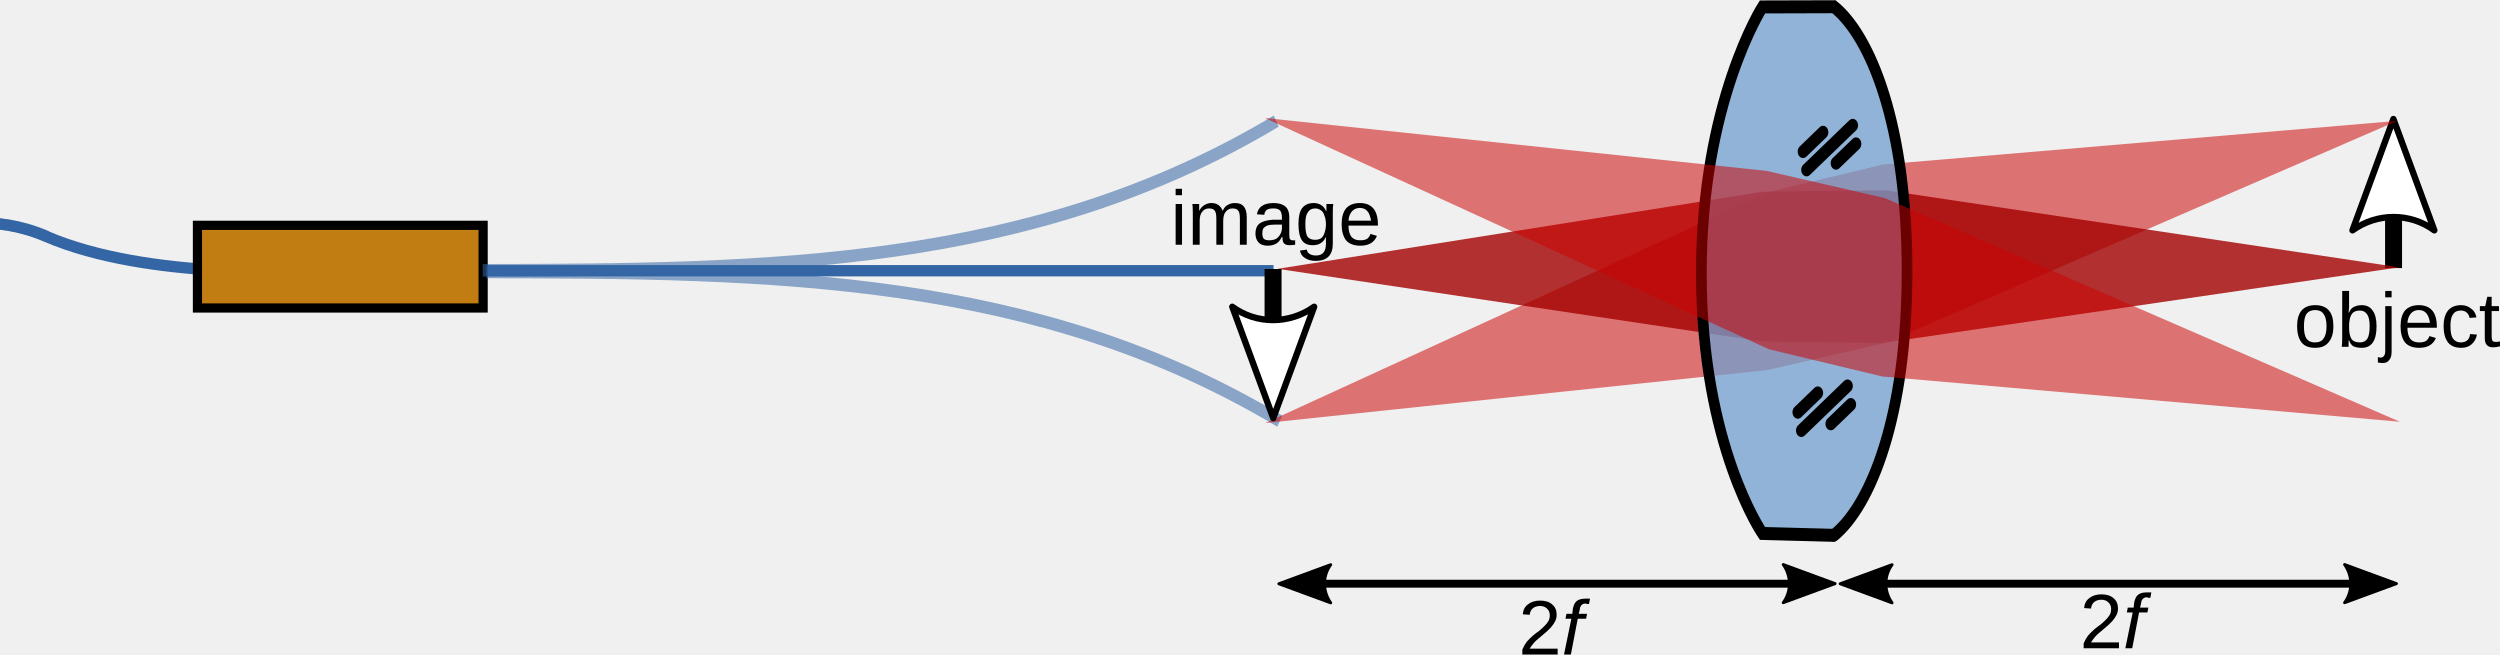
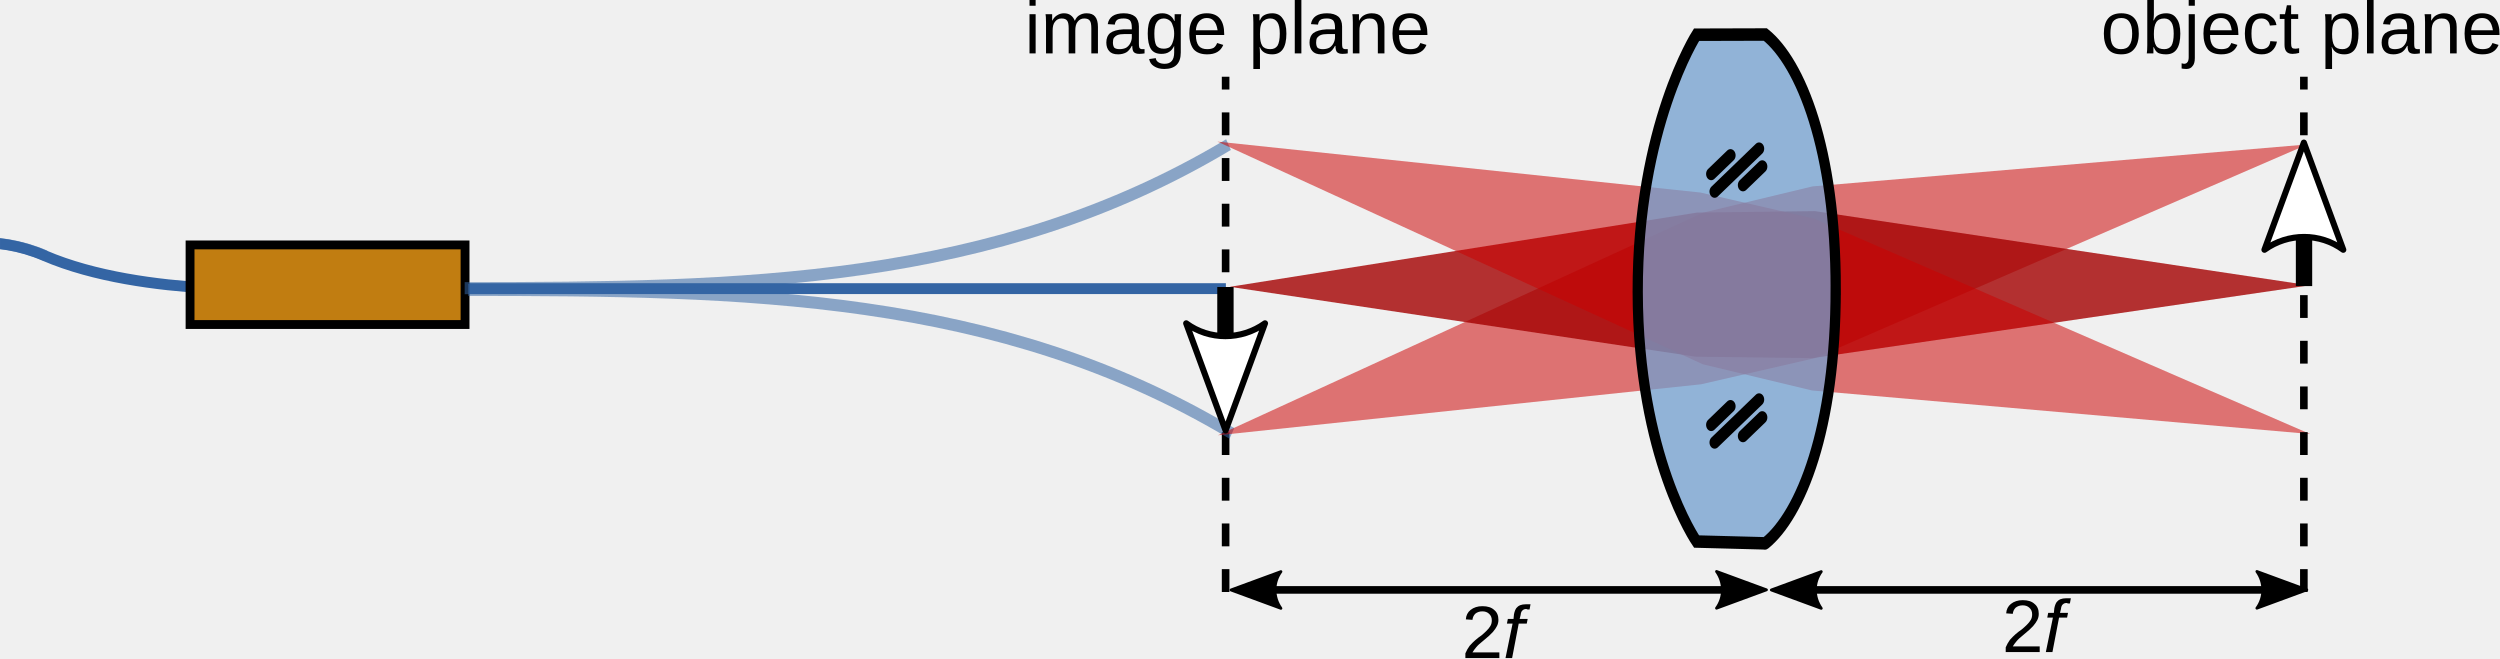
- <svg xmlns="http://www.w3.org/2000/svg" width="79.661mm" height="20.856mm" viewBox="0 0 79.661 20.856" version="1.1" id="svg9021">
+ <svg xmlns="http://www.w3.org/2000/svg" width="82.757mm" height="21.784mm" viewBox="0 0 82.757 21.784" version="1.1" id="svg9021">
  <defs id="defs9015">
    <marker style="overflow:visible" id="marker7750-1-3" refX="0" refY="0" orient="auto">
      <path transform="scale(-0.6)" d="M 8.719,4.034 -2.207,0.016 8.719,-4.002 c -1.745,2.372 -1.735,5.617 -6e-7,8.035 z" style="fill:#ffffff;fill-opacity:1;fill-rule:evenodd;stroke:#000000;stroke-width:0.625;stroke-linejoin:round;stroke-opacity:1" id="path7752-3-1" />
    </marker>
    <marker style="overflow:visible" id="marker7750-1" refX="0" refY="0" orient="auto">
      <path transform="scale(-0.6)" d="M 8.719,4.034 -2.207,0.016 8.719,-4.002 c -1.745,2.372 -1.735,5.617 -6e-7,8.035 z" style="fill:#ffffff;fill-opacity:1;fill-rule:evenodd;stroke:#000000;stroke-width:0.625;stroke-linejoin:round;stroke-opacity:1" id="path7752-3" />
    </marker>
    <marker orient="auto" refY="0" refX="0" id="Arrow2Mstart-1-9" style="overflow:visible">
      <path id="path8431-8-2" style="fill:#000000;fill-opacity:1;fill-rule:evenodd;stroke:#000000;stroke-width:0.625;stroke-linejoin:round;stroke-opacity:1" d="M 8.719,4.034 -2.207,0.016 8.719,-4.002 c -1.745,2.372 -1.735,5.617 -6e-7,8.035 z" transform="scale(0.6)" />
    </marker>
    <marker orient="auto" refY="0" refX="0" id="Arrow2Mend-6-7-7" style="overflow:visible">
      <path id="path8434-5-25-8" style="fill:#000000;fill-opacity:1;fill-rule:evenodd;stroke:#000000;stroke-width:0.625;stroke-linejoin:round;stroke-opacity:1" d="M 8.719,4.034 -2.207,0.016 8.719,-4.002 c -1.745,2.372 -1.735,5.617 -6e-7,8.035 z" transform="scale(-0.6)" />
    </marker>
    <marker orient="auto" refY="0" refX="0" id="Arrow2Mend-6-7-7-7" style="overflow:visible">
      <path id="path8434-5-25-8-8" style="fill:#000000;fill-opacity:1;fill-rule:evenodd;stroke:#000000;stroke-width:0.625;stroke-linejoin:round;stroke-opacity:1" d="M 8.719,4.034 -2.207,0.016 8.719,-4.002 c -1.745,2.372 -1.735,5.617 -6e-7,8.035 z" transform="scale(-0.6)" />
    </marker>
    <marker orient="auto" refY="0" refX="0" id="Arrow2Mstart-1-9-1" style="overflow:visible">
      <path id="path8431-8-2-1" style="fill:#000000;fill-opacity:1;fill-rule:evenodd;stroke:#000000;stroke-width:0.625;stroke-linejoin:round;stroke-opacity:1" d="M 8.719,4.034 -2.207,0.016 8.719,-4.002 c -1.745,2.372 -1.735,5.617 -6e-7,8.035 z" transform="scale(0.6)" />
    </marker>
    <marker orient="auto" refY="0" refX="0" id="Arrow2Mend-6-7-7-6" style="overflow:visible">
      <path id="path8434-5-25-8-9" style="fill:#000000;fill-opacity:1;fill-rule:evenodd;stroke:#000000;stroke-width:0.625;stroke-linejoin:round;stroke-opacity:1" d="M 8.719,4.034 -2.207,0.016 8.719,-4.002 c -1.745,2.372 -1.735,5.617 -6e-7,8.035 z" transform="scale(-0.6)" />
    </marker>
    <clipPath clipPathUnits="userSpaceOnUse" id="clipPath12200">
      <rect style="opacity:0.8;fill:#cc0000;fill-opacity:1;fill-rule:evenodd;stroke:none;stroke-width:0.2;stroke-linecap:round;stroke-linejoin:round;stroke-miterlimit:4;stroke-dasharray:none;stroke-dashoffset:0;stroke-opacity:1" id="rect12202" width="80.261" height="21.983" x="0.094" y="266.972" />
    </clipPath>
    <clipPath clipPathUnits="userSpaceOnUse" id="clipPath12204">
      <rect style="opacity:0.8;fill:#cc0000;fill-opacity:1;fill-rule:evenodd;stroke:none;stroke-width:0.2;stroke-linecap:round;stroke-linejoin:round;stroke-miterlimit:4;stroke-dasharray:none;stroke-dashoffset:0;stroke-opacity:1" id="rect12206" width="80.261" height="21.983" x="0.094" y="266.972" />
    </clipPath>
    <clipPath clipPathUnits="userSpaceOnUse" id="clipPath12208">
      <rect style="opacity:0.8;fill:#cc0000;fill-opacity:1;fill-rule:evenodd;stroke:none;stroke-width:0.2;stroke-linecap:round;stroke-linejoin:round;stroke-miterlimit:4;stroke-dasharray:none;stroke-dashoffset:0;stroke-opacity:1" id="rect12210" width="80.261" height="21.983" x="0.094" y="266.972" />
    </clipPath>
    <clipPath clipPathUnits="userSpaceOnUse" id="clipPath12212">
      <rect style="opacity:0.8;fill:#cc0000;fill-opacity:1;fill-rule:evenodd;stroke:none;stroke-width:0.2;stroke-linecap:round;stroke-linejoin:round;stroke-miterlimit:4;stroke-dasharray:none;stroke-dashoffset:0;stroke-opacity:1" id="rect12214" width="80.261" height="21.983" x="0.094" y="266.972" />
    </clipPath>
    <clipPath clipPathUnits="userSpaceOnUse" id="clipPath12216">
      <rect style="opacity:0.8;fill:#cc0000;fill-opacity:1;fill-rule:evenodd;stroke:none;stroke-width:0.2;stroke-linecap:round;stroke-linejoin:round;stroke-miterlimit:4;stroke-dasharray:none;stroke-dashoffset:0;stroke-opacity:1" id="rect12218" width="80.261" height="21.983" x="0.094" y="266.972" />
    </clipPath>
    <clipPath clipPathUnits="userSpaceOnUse" id="clipPath12220">
      <rect style="opacity:0.8;fill:#cc0000;fill-opacity:1;fill-rule:evenodd;stroke:none;stroke-width:0.2;stroke-linecap:round;stroke-linejoin:round;stroke-miterlimit:4;stroke-dasharray:none;stroke-dashoffset:0;stroke-opacity:1" id="rect12222" width="80.261" height="21.983" x="0.094" y="266.972" />
    </clipPath>
    <clipPath clipPathUnits="userSpaceOnUse" id="clipPath12224">
      <rect style="opacity:0.8;fill:#cc0000;fill-opacity:1;fill-rule:evenodd;stroke:none;stroke-width:0.2;stroke-linecap:round;stroke-linejoin:round;stroke-miterlimit:4;stroke-dasharray:none;stroke-dashoffset:0;stroke-opacity:1" id="rect12226" width="80.261" height="21.983" x="0.094" y="266.972" />
    </clipPath>
    <clipPath clipPathUnits="userSpaceOnUse" id="clipPath12228">
      <rect style="opacity:0.8;fill:#cc0000;fill-opacity:1;fill-rule:evenodd;stroke:none;stroke-width:0.2;stroke-linecap:round;stroke-linejoin:round;stroke-miterlimit:4;stroke-dasharray:none;stroke-dashoffset:0;stroke-opacity:1" id="rect12230" width="181.278" height="40.791" x="-274.789" y="2669.986" />
    </clipPath>
    <clipPath clipPathUnits="userSpaceOnUse" id="clipPath12232">
      <rect style="opacity:0.8;fill:#cc0000;fill-opacity:1;fill-rule:evenodd;stroke:none;stroke-width:0.2;stroke-linecap:round;stroke-linejoin:round;stroke-miterlimit:4;stroke-dasharray:none;stroke-dashoffset:0;stroke-opacity:1" id="rect12234" width="80.261" height="21.983" x="0.094" y="266.972" />
    </clipPath>
    <clipPath clipPathUnits="userSpaceOnUse" id="clipPath12236">
      <rect style="opacity:0.8;fill:#cc0000;fill-opacity:1;fill-rule:evenodd;stroke:none;stroke-width:0.2;stroke-linecap:round;stroke-linejoin:round;stroke-miterlimit:4;stroke-dasharray:none;stroke-dashoffset:0;stroke-opacity:1" id="rect12238" width="80.261" height="21.983" x="0.094" y="266.972" />
    </clipPath>
    <clipPath clipPathUnits="userSpaceOnUse" id="clipPath12240">
      <rect style="opacity:0.8;fill:#cc0000;fill-opacity:1;fill-rule:evenodd;stroke:none;stroke-width:0.2;stroke-linecap:round;stroke-linejoin:round;stroke-miterlimit:4;stroke-dasharray:none;stroke-dashoffset:0;stroke-opacity:1" id="rect12242" width="80.261" height="21.983" x="0.094" y="266.972" />
    </clipPath>
    <clipPath clipPathUnits="userSpaceOnUse" id="clipPath12244">
      <rect style="opacity:0.8;fill:#cc0000;fill-opacity:1;fill-rule:evenodd;stroke:none;stroke-width:0.2;stroke-linecap:round;stroke-linejoin:round;stroke-miterlimit:4;stroke-dasharray:none;stroke-dashoffset:0;stroke-opacity:1" id="rect12246" width="80.261" height="21.983" x="0.094" y="266.972" />
    </clipPath>
    <clipPath clipPathUnits="userSpaceOnUse" id="clipPath12248">
      <rect style="opacity:0.8;fill:#cc0000;fill-opacity:1;fill-rule:evenodd;stroke:none;stroke-width:0.2;stroke-linecap:round;stroke-linejoin:round;stroke-miterlimit:4;stroke-dasharray:none;stroke-dashoffset:0;stroke-opacity:1" id="rect12250" width="265.376" height="53.704" x="186.561" y="-272.657" transform="scale(1,-1)" />
    </clipPath>
    <clipPath clipPathUnits="userSpaceOnUse" id="clipPath12252">
      <rect style="opacity:0.8;fill:#cc0000;fill-opacity:1;fill-rule:evenodd;stroke:none;stroke-width:0.2;stroke-linecap:round;stroke-linejoin:round;stroke-miterlimit:4;stroke-dasharray:none;stroke-dashoffset:0;stroke-opacity:1" id="rect12254" width="80.261" height="21.983" x="0.094" y="266.972" />
    </clipPath>
    <clipPath clipPathUnits="userSpaceOnUse" id="clipPath12256">
      <rect style="opacity:0.8;fill:#cc0000;fill-opacity:1;fill-rule:evenodd;stroke:none;stroke-width:0.2;stroke-linecap:round;stroke-linejoin:round;stroke-miterlimit:4;stroke-dasharray:none;stroke-dashoffset:0;stroke-opacity:1" id="rect12258" width="80.261" height="21.983" x="0.094" y="266.972" />
    </clipPath>
    <clipPath clipPathUnits="userSpaceOnUse" id="clipPath12260">
      <rect style="opacity:0.8;fill:#cc0000;fill-opacity:1;fill-rule:evenodd;stroke:none;stroke-width:0.2;stroke-linecap:round;stroke-linejoin:round;stroke-miterlimit:4;stroke-dasharray:none;stroke-dashoffset:0;stroke-opacity:1" id="rect12262" width="80.261" height="21.983" x="0.094" y="266.972" />
    </clipPath>
+     <marker orient="auto" refY="0" refX="0" id="Arrow2Mend-6-7-7-9" style="overflow:visible">
+       <path id="path8434-5-25-8-96" style="fill:#000000;fill-opacity:1;fill-rule:evenodd;stroke:#000000;stroke-width:0.625;stroke-linejoin:round;stroke-opacity:1" d="M 8.719,4.034 -2.207,0.016 8.719,-4.002 c -1.745,2.372 -1.735,5.617 -6e-7,8.035 z" transform="scale(-0.6)" />
+     </marker>
+     <clipPath clipPathUnits="userSpaceOnUse" id="clipPath12208-2">
+       <rect style="opacity:0.8;fill:#cc0000;fill-opacity:1;fill-rule:evenodd;stroke:none;stroke-width:0.2;stroke-linecap:round;stroke-linejoin:round;stroke-miterlimit:4;stroke-dasharray:none;stroke-dashoffset:0;stroke-opacity:1" id="rect12210-0" width="80.261" height="21.983" x="0.094" y="266.972" />
+     </clipPath>
+     <clipPath clipPathUnits="userSpaceOnUse" id="clipPath12208-2-6">
+       <rect style="opacity:0.8;fill:#cc0000;fill-opacity:1;fill-rule:evenodd;stroke:none;stroke-width:0.2;stroke-linecap:round;stroke-linejoin:round;stroke-miterlimit:4;stroke-dasharray:none;stroke-dashoffset:0;stroke-opacity:1" id="rect12210-0-7" width="80.261" height="21.983" x="0.094" y="266.972" />
+     </clipPath>
  </defs>
-   <g id="layer1" transform="translate(-0.09354433,-267.8078)">
+   <g id="layer1" transform="translate(-0.09354433,-266.8795)">
+     <path transform="rotate(-90,40.95547,286.6977)" id="path8401-2-0-3-9" d="M 41.177,286.407 H 58.234" style="fill:none;fill-rule:evenodd;stroke:#000000;stroke-width:0.252;stroke-linecap:butt;stroke-linejoin:miter;stroke-miterlimit:4;stroke-dasharray:0.756, 0.756;stroke-dashoffset:0;stroke-opacity:1" clip-path="url(#clipPath12208-2)" />
    <path id="path14310-6-8" d="M 40.674,276.434 H 9.945 c 0,0 -5.1,0.319 -8.378,-1.093 -3.278,-1.412 -6.329,1.093 -6.329,1.093" style="fill:none;fill-rule:evenodd;stroke:#3465a4;stroke-width:0.361px;stroke-linecap:butt;stroke-linejoin:miter;stroke-opacity:1" clip-path="url(#clipPath12260)" />
    <path id="path14310-6-6-5" d="m 1.589,275.34 c -3.279,-1.412 -6.329,1.093 -6.329,1.093" style="fill:none;fill-rule:evenodd;stroke:#3465a4;stroke-width:0.361px;stroke-linecap:butt;stroke-linejoin:miter;stroke-opacity:0.525" clip-path="url(#clipPath12256)" />
    <rect y="274.987" x="6.385" height="2.635" width="9.103" id="rect12716-2-4-4" style="opacity:1;fill:#c17d11;fill-opacity:1;stroke:#000000;stroke-width:0.293;stroke-linejoin:miter;stroke-miterlimit:4;stroke-dasharray:none;stroke-dashoffset:0;stroke-opacity:1" clip-path="url(#clipPath12252)" />
    <g id="g8311-6-5" transform="matrix(0.3024424,0,0,-0.4093369,-56.33044,378.5807)" style="stroke-width:1.025" clip-path="url(#clipPath12248)">
      <g id="g6653" transform="matrix(2.137211,0,0,1.962338,-270.5324,-240.4562)" style="stroke-width:0.514">
        <g id="g6658" transform="matrix(1,0,0,0.9365088,0,15.85278)" style="stroke-width:0.531">
          <g style="stroke-width:0.531" transform="matrix(1,0,0,-1,-58.86918,499.3694)" id="g8311-9">
            <path style="fill:none;fill-rule:evenodd;stroke:#3465a4;stroke-width:0.531;stroke-linecap:butt;stroke-linejoin:miter;stroke-miterlimit:4;stroke-dasharray:none;stroke-opacity:0.545" d="m 296.54,249.648 c 14.13,-0.014 27.102,-0.134 39.117,-6.318" id="path8294-4" />
          </g>
          <path style="fill:none;fill-rule:evenodd;stroke:#3465a4;stroke-width:0.531;stroke-linecap:butt;stroke-linejoin:miter;stroke-miterlimit:4;stroke-dasharray:none;stroke-opacity:0.545" d="m 237.845,249.648 c 14.13,-0.014 27.102,-0.134 39.117,-6.318" id="path8294-1-0" />
        </g>
      </g>
    </g>
-     <path id="path11220-3-8-6" d="M 76.363,276.35 V 272.317" style="fill:#ffffff;fill-rule:evenodd;stroke:#000000;stroke-width:0.541;stroke-linecap:butt;stroke-linejoin:miter;stroke-miterlimit:4;stroke-dasharray:none;stroke-opacity:1;marker-end:url(#marker7750-1)" clip-path="url(#clipPath12244)" />
    <path style="opacity:1;fill:#cc0000;fill-opacity:0.525;fill-rule:evenodd;stroke:none;stroke-width:0.265px;stroke-linecap:butt;stroke-linejoin:miter;stroke-opacity:1" d="m 40.41,281.288 16.07,-7.371 3.611,-0.867 16.39,-1.391 -16.311,7.075 -3.77,0.867 z" id="path7128" clip-path="url(#clipPath12240)" />
    <path style="opacity:0.8;fill:#a40000;fill-opacity:1;fill-rule:evenodd;stroke:none;stroke-width:0.265px;stroke-linecap:butt;stroke-linejoin:miter;stroke-opacity:1" d="m 40.804,276.374 15.464,-2.457 3.907,-0.048 16.368,2.457 -16.45,2.409 -3.866,-0.048 z" id="path7157" clip-path="url(#clipPath12236)" />
    <path id="path11220-3-8-6-9" d="m 40.659,276.38 v 4.033" style="fill:#ffffff;fill-rule:evenodd;stroke:#000000;stroke-width:0.541;stroke-linecap:butt;stroke-linejoin:miter;stroke-miterlimit:4;stroke-dasharray:none;stroke-opacity:1;marker-end:url(#marker7750-1-3)" clip-path="url(#clipPath12232)" />
-     <g transform="matrix(0.44275,0,0,0.5389148,121.7565,-1171.922)" id="g11658-8-5" style="fill:#729fcf;stroke-width:0.768;stroke-miterlimit:4;stroke-dasharray:none" clip-path="url(#clipPath12228)">
-       <g id="g11660-3-6" transform="matrix(0.8927396,0,0,0.8927396,-2215.296,1221.323)" style="fill:#729fcf;stroke-width:0.86;stroke-miterlimit:4;stroke-dasharray:none">
-         <path style="font-style:normal;font-variant:normal;font-weight:normal;font-stretch:normal;font-size:10px;font-family:'Myriad Pro';-inkscape-font-specification:'Myriad Pro';display:inline;fill:#729fcf;fill-opacity:0.749;fill-rule:nonzero;stroke:#000000;stroke-width:0.86;stroke-linecap:butt;stroke-linejoin:miter;stroke-miterlimit:4;stroke-dasharray:none;stroke-dashoffset:0;stroke-opacity:1" d="m 2327.394,1642.398 c 0,-9.662 -2.95,-15.562 -5.896,-17.501 v 0 l -5.761,0.014 c 0,0 -4.951,6.341 -4.926,17.698 0.025,11.357 4.926,17.173 4.926,17.173 l 5.605,0.122 c 0.049,0 0.129,0.024 0.155,0 2.946,-1.952 5.896,-7.845 5.896,-17.506 z" id="path11662-8-7" />
-         <g transform="translate(84.62713,-11.36782)" id="g11664-5-79" style="fill:#729fcf;stroke-width:0.86;stroke-miterlimit:4;stroke-dasharray:none">
-           <path id="path11666-9-3" d="m 2235.991,1644.58 -1.612,1.278" style="fill:#729fcf;stroke:#000000;stroke-width:0.86;stroke-linecap:round;stroke-linejoin:miter;stroke-miterlimit:4;stroke-dasharray:none;stroke-dashoffset:0;stroke-opacity:1" />
-           <path id="path11668-4-4" d="m 2238.385,1644.12 -3.721,2.949" style="fill:#729fcf;stroke:#000000;stroke-width:0.86;stroke-linecap:round;stroke-linejoin:miter;stroke-miterlimit:4;stroke-dasharray:none;stroke-dashoffset:0;stroke-opacity:1" />
-           <path id="path11670-7-0" d="m 2238.65,1645.348 -1.612,1.278" style="fill:#729fcf;stroke:#000000;stroke-width:0.86;stroke-linecap:round;stroke-linejoin:miter;stroke-miterlimit:4;stroke-dasharray:none;stroke-dashoffset:0;stroke-opacity:1" />
-         </g>
-         <g transform="translate(84.2061,5.894427)" id="g11672-0-6" style="fill:#729fcf;stroke-width:0.86;stroke-miterlimit:4;stroke-dasharray:none">
-           <path style="fill:#729fcf;stroke:#000000;stroke-width:0.86;stroke-linecap:round;stroke-linejoin:miter;stroke-miterlimit:4;stroke-dasharray:none;stroke-dashoffset:0;stroke-opacity:1" d="m 2235.991,1644.58 -1.612,1.278" id="path11674-9-0" />
-           <path style="fill:#729fcf;stroke:#000000;stroke-width:0.86;stroke-linecap:round;stroke-linejoin:miter;stroke-miterlimit:4;stroke-dasharray:none;stroke-dashoffset:0;stroke-opacity:1" d="m 2238.385,1644.12 -3.721,2.949" id="path11676-0-9" />
-           <path style="fill:#729fcf;stroke:#000000;stroke-width:0.86;stroke-linecap:round;stroke-linejoin:miter;stroke-miterlimit:4;stroke-dasharray:none;stroke-dashoffset:0;stroke-opacity:1" d="m 2238.65,1645.348 -1.612,1.278" id="path11678-7-5" />
-         </g>
-       </g>
-     </g>
    <path style="opacity:1;fill:#cc0000;fill-opacity:0.525;fill-rule:evenodd;stroke:none;stroke-width:0.265px;stroke-linecap:butt;stroke-linejoin:miter;stroke-opacity:1" d="m 40.393,271.567 16.07,7.371 3.611,0.867 16.492,1.442 -16.413,-7.127 -3.77,-0.867 z" id="path7128-8" clip-path="url(#clipPath12224)" />
-     <text id="text11618-9-6-7-1-5-7" y="278.86" x="73.178" style="font-style:normal;font-variant:normal;font-weight:normal;font-stretch:normal;font-size:3.606px;line-height:119%;font-family:Arial;-inkscape-font-specification:'Arial, Normal';text-align:start;letter-spacing:0px;word-spacing:0px;writing-mode:lr-tb;text-anchor:start;fill:#000000;fill-opacity:1;stroke:none;stroke-width:0.361" xml:space="preserve" clip-path="url(#clipPath12220)">
-       <tspan style="font-style:normal;font-variant:normal;font-weight:normal;font-stretch:normal;font-size:2.469px;font-family:Arial;-inkscape-font-specification:Arial;stroke-width:0.361" id="tspan11622-2-3-5-9-1-0" y="278.86" x="73.178">object</tspan>
+     <text transform="translate(-3.381873,-6.958191)" clip-path="url(#clipPath12216)" xml:space="preserve" style="font-style:normal;font-variant:normal;font-weight:normal;font-stretch:normal;font-size:3.606px;line-height:119%;font-family:Arial;-inkscape-font-specification:'Arial, Normal';text-align:start;letter-spacing:0px;word-spacing:0px;writing-mode:lr-tb;text-anchor:start;fill:#000000;fill-opacity:1;stroke:none;stroke-width:0.361" x="37.384" y="275.605" id="text4737">
+       <tspan x="37.384" y="275.605" id="tspan4735" style="font-style:normal;font-variant:normal;font-weight:normal;font-stretch:normal;font-size:2.469px;font-family:Arial;-inkscape-font-specification:Arial;stroke-width:0.361">image plane</tspan>
    </text>
-     <text id="text11618-9-6-7-1-5-2" y="275.605" x="37.384" style="font-style:normal;font-variant:normal;font-weight:normal;font-stretch:normal;font-size:3.606px;line-height:119%;font-family:Arial;-inkscape-font-specification:'Arial, Normal';text-align:start;letter-spacing:0px;word-spacing:0px;writing-mode:lr-tb;text-anchor:start;fill:#000000;fill-opacity:1;stroke:none;stroke-width:0.361" xml:space="preserve" clip-path="url(#clipPath12216)">
-       <tspan style="font-style:normal;font-variant:normal;font-weight:normal;font-stretch:normal;font-size:2.469px;font-family:Arial;-inkscape-font-specification:Arial;stroke-width:0.361" id="tspan11622-2-3-5-9-1-6" y="275.605" x="37.384">image</tspan>
+     <text id="text11618-9-6-7-1-5-2" y="275.605" x="37.384" style="font-style:normal;font-variant:normal;font-weight:normal;font-stretch:normal;font-size:3.606px;line-height:119%;font-family:Arial;-inkscape-font-specification:'Arial, Normal';text-align:start;letter-spacing:0px;word-spacing:0px;writing-mode:lr-tb;text-anchor:start;fill:#000000;fill-opacity:1;stroke:none;stroke-width:0.361" xml:space="preserve" clip-path="url(#clipPath12216)" transform="translate(32.24457,-6.958191)">
+       <tspan style="font-style:normal;font-variant:normal;font-weight:normal;font-stretch:normal;font-size:2.469px;font-family:Arial;-inkscape-font-specification:Arial;stroke-width:0.361" id="tspan11622-2-3-5-9-1-6" y="275.605" x="37.384">object plane</tspan>
    </text>
    <text id="text11618-9-6-7-1-5-2-5" y="288.466" x="66.365" style="font-style:normal;font-variant:normal;font-weight:normal;font-stretch:normal;font-size:3.606px;line-height:119%;font-family:Arial;-inkscape-font-specification:'Arial, Normal';text-align:start;letter-spacing:0px;word-spacing:0px;writing-mode:lr-tb;text-anchor:start;fill:#000000;fill-opacity:1;stroke:none;stroke-width:0.361" xml:space="preserve" clip-path="url(#clipPath12212)">
      <tspan style="font-style:normal;font-variant:normal;font-weight:normal;font-stretch:normal;font-size:2.469px;font-family:Arial;-inkscape-font-specification:Arial;stroke-width:0.361" id="tspan11622-2-3-5-9-1-6-7" y="288.466" x="66.365">2<tspan style="font-style:italic" id="tspan9702">f</tspan>
      </tspan>
    </text>
    <path id="path8401-2-0-3" d="M 41.177,286.407 H 58.234" style="fill:none;fill-rule:evenodd;stroke:#000000;stroke-width:0.252;stroke-linecap:butt;stroke-linejoin:miter;stroke-miterlimit:4;stroke-dasharray:none;stroke-opacity:1;marker-start:url(#Arrow2Mstart-1-9);marker-end:url(#Arrow2Mend-6-7-7)" clip-path="url(#clipPath12208)" />
    <path id="path8401-2-0-3-1" d="M 59.064,286.407 H 76.121" style="fill:none;fill-rule:evenodd;stroke:#000000;stroke-width:0.252;stroke-linecap:butt;stroke-linejoin:miter;stroke-miterlimit:4;stroke-dasharray:none;stroke-opacity:1;marker-start:url(#Arrow2Mstart-1-9-1);marker-end:url(#Arrow2Mend-6-7-7-6)" clip-path="url(#clipPath12204)" />
    <text id="text11618-9-6-7-1-5-2-5-1" y="288.664" x="48.478" style="font-style:normal;font-variant:normal;font-weight:normal;font-stretch:normal;font-size:3.606px;line-height:119%;font-family:Arial;-inkscape-font-specification:'Arial, Normal';text-align:start;letter-spacing:0px;word-spacing:0px;writing-mode:lr-tb;text-anchor:start;fill:#000000;fill-opacity:1;stroke:none;stroke-width:0.361" xml:space="preserve" clip-path="url(#clipPath12200)">
      <tspan style="font-style:normal;font-variant:normal;font-weight:normal;font-stretch:normal;font-size:2.469px;font-family:Arial;-inkscape-font-specification:Arial;stroke-width:0.361" id="tspan11622-2-3-5-9-1-6-7-5" y="288.664" x="48.478">2<tspan style="font-style:italic;stroke-width:0.361" id="tspan9702-7">f</tspan>
      </tspan>
    </text>
+     <path transform="rotate(-90,58.80203,268.8512)" id="path8401-2-0-3-9-3" d="M 41.177,286.407 H 58.234" style="fill:none;fill-rule:evenodd;stroke:#000000;stroke-width:0.252;stroke-linecap:butt;stroke-linejoin:miter;stroke-miterlimit:4;stroke-dasharray:0.756, 0.756;stroke-dashoffset:0;stroke-opacity:1" clip-path="url(#clipPath12208-2-6)" />
+     <path id="path11220-3-8-6" d="M 76.363,276.35 V 272.317" style="fill:#ffffff;fill-rule:evenodd;stroke:#000000;stroke-width:0.541;stroke-linecap:butt;stroke-linejoin:miter;stroke-miterlimit:4;stroke-dasharray:none;stroke-opacity:1;marker-end:url(#marker7750-1)" clip-path="url(#clipPath12244)" />
+     <g transform="matrix(0.44275,0,0,0.5389148,121.7565,-1171.922)" id="g11658-8-5" style="fill:#729fcf;stroke-width:0.768;stroke-miterlimit:4;stroke-dasharray:none" clip-path="url(#clipPath12228)">
+       <g id="g11660-3-6" transform="matrix(0.8927396,0,0,0.8927396,-2215.296,1221.323)" style="fill:#729fcf;stroke-width:0.86;stroke-miterlimit:4;stroke-dasharray:none">
+         <path style="font-style:normal;font-variant:normal;font-weight:normal;font-stretch:normal;font-size:10px;font-family:'Myriad Pro';-inkscape-font-specification:'Myriad Pro';display:inline;fill:#729fcf;fill-opacity:0.749;fill-rule:nonzero;stroke:#000000;stroke-width:0.86;stroke-linecap:butt;stroke-linejoin:miter;stroke-miterlimit:4;stroke-dasharray:none;stroke-dashoffset:0;stroke-opacity:1" d="m 2327.394,1642.398 c 0,-9.662 -2.95,-15.562 -5.896,-17.501 v 0 l -5.761,0.014 c 0,0 -4.951,6.341 -4.926,17.698 0.025,11.357 4.926,17.173 4.926,17.173 l 5.605,0.122 c 0.049,0 0.129,0.024 0.155,0 2.946,-1.952 5.896,-7.845 5.896,-17.506 z" id="path11662-8-7" />
+         <g transform="translate(82.5886,-11.36782)" id="g11664-5-79" style="fill:#729fcf;stroke-width:0.86;stroke-miterlimit:4;stroke-dasharray:none">
+           <path id="path11666-9-3" d="m 2235.991,1644.58 -1.612,1.278" style="fill:#729fcf;stroke:#000000;stroke-width:0.86;stroke-linecap:round;stroke-linejoin:miter;stroke-miterlimit:4;stroke-dasharray:none;stroke-dashoffset:0;stroke-opacity:1" />
+           <path id="path11668-4-4" d="m 2238.385,1644.12 -3.721,2.949" style="fill:#729fcf;stroke:#000000;stroke-width:0.86;stroke-linecap:round;stroke-linejoin:miter;stroke-miterlimit:4;stroke-dasharray:none;stroke-dashoffset:0;stroke-opacity:1" />
+           <path id="path11670-7-0" d="m 2238.65,1645.348 -1.612,1.278" style="fill:#729fcf;stroke:#000000;stroke-width:0.86;stroke-linecap:round;stroke-linejoin:miter;stroke-miterlimit:4;stroke-dasharray:none;stroke-dashoffset:0;stroke-opacity:1" />
+         </g>
+         <g transform="translate(82.5886,5.894427)" id="g11672-0-6" style="fill:#729fcf;stroke-width:0.86;stroke-miterlimit:4;stroke-dasharray:none">
+           <path style="fill:#729fcf;stroke:#000000;stroke-width:0.86;stroke-linecap:round;stroke-linejoin:miter;stroke-miterlimit:4;stroke-dasharray:none;stroke-dashoffset:0;stroke-opacity:1" d="m 2235.991,1644.58 -1.612,1.278" id="path11674-9-0" />
+           <path style="fill:#729fcf;stroke:#000000;stroke-width:0.86;stroke-linecap:round;stroke-linejoin:miter;stroke-miterlimit:4;stroke-dasharray:none;stroke-dashoffset:0;stroke-opacity:1" d="m 2238.385,1644.12 -3.721,2.949" id="path11676-0-9" />
+           <path style="fill:#729fcf;stroke:#000000;stroke-width:0.86;stroke-linecap:round;stroke-linejoin:miter;stroke-miterlimit:4;stroke-dasharray:none;stroke-dashoffset:0;stroke-opacity:1" d="m 2238.65,1645.348 -1.612,1.278" id="path11678-7-5" />
+         </g>
+       </g>
+     </g>
  </g>
</svg>
